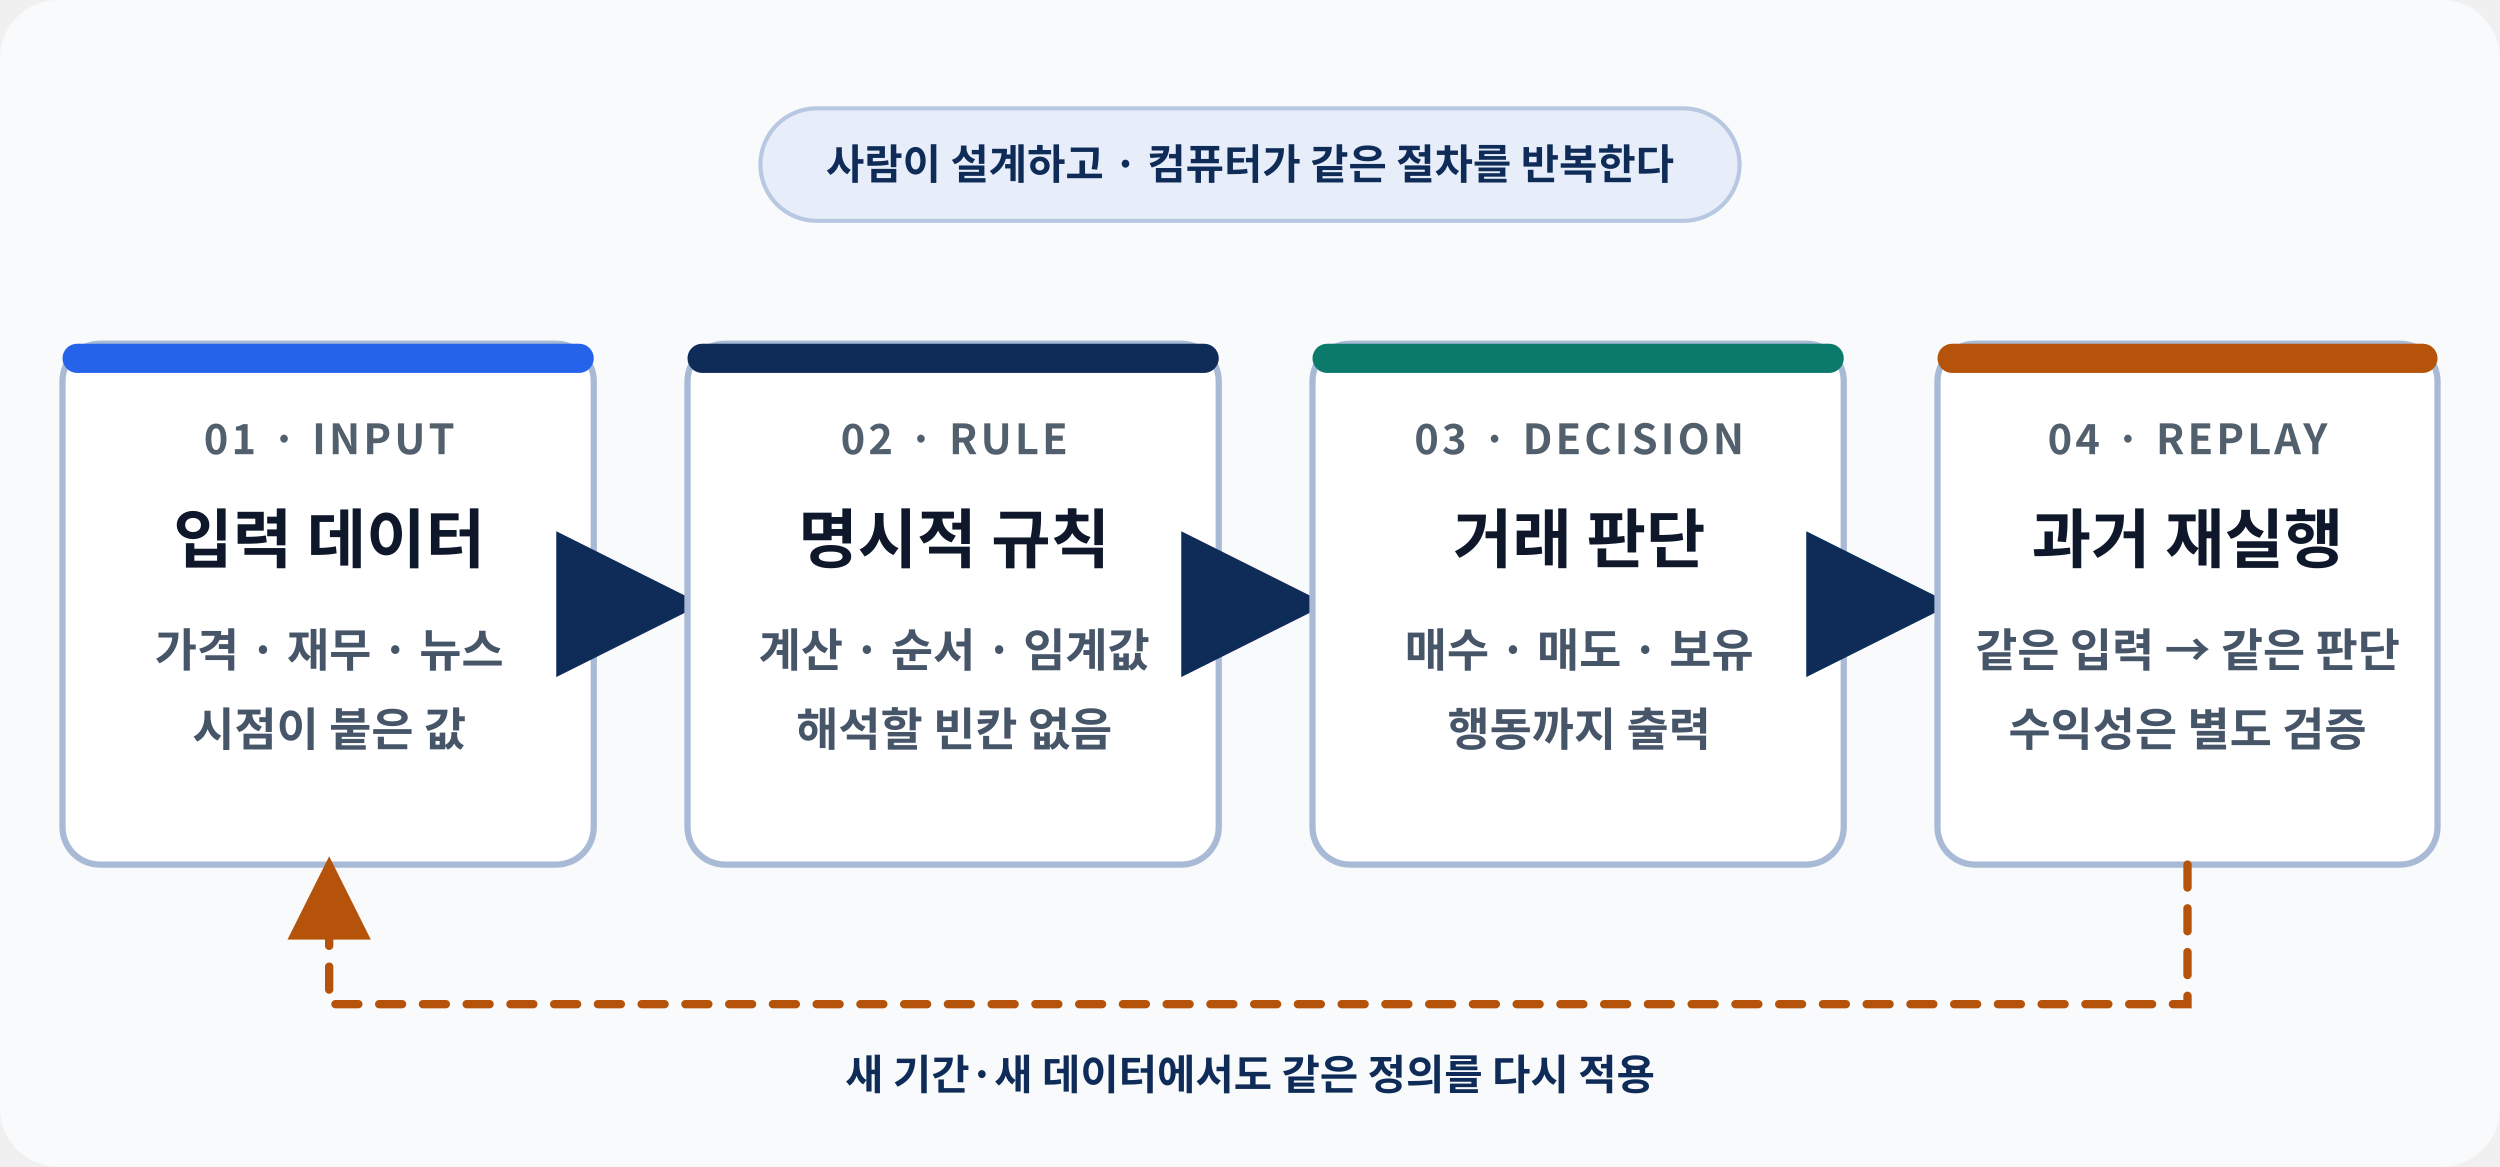
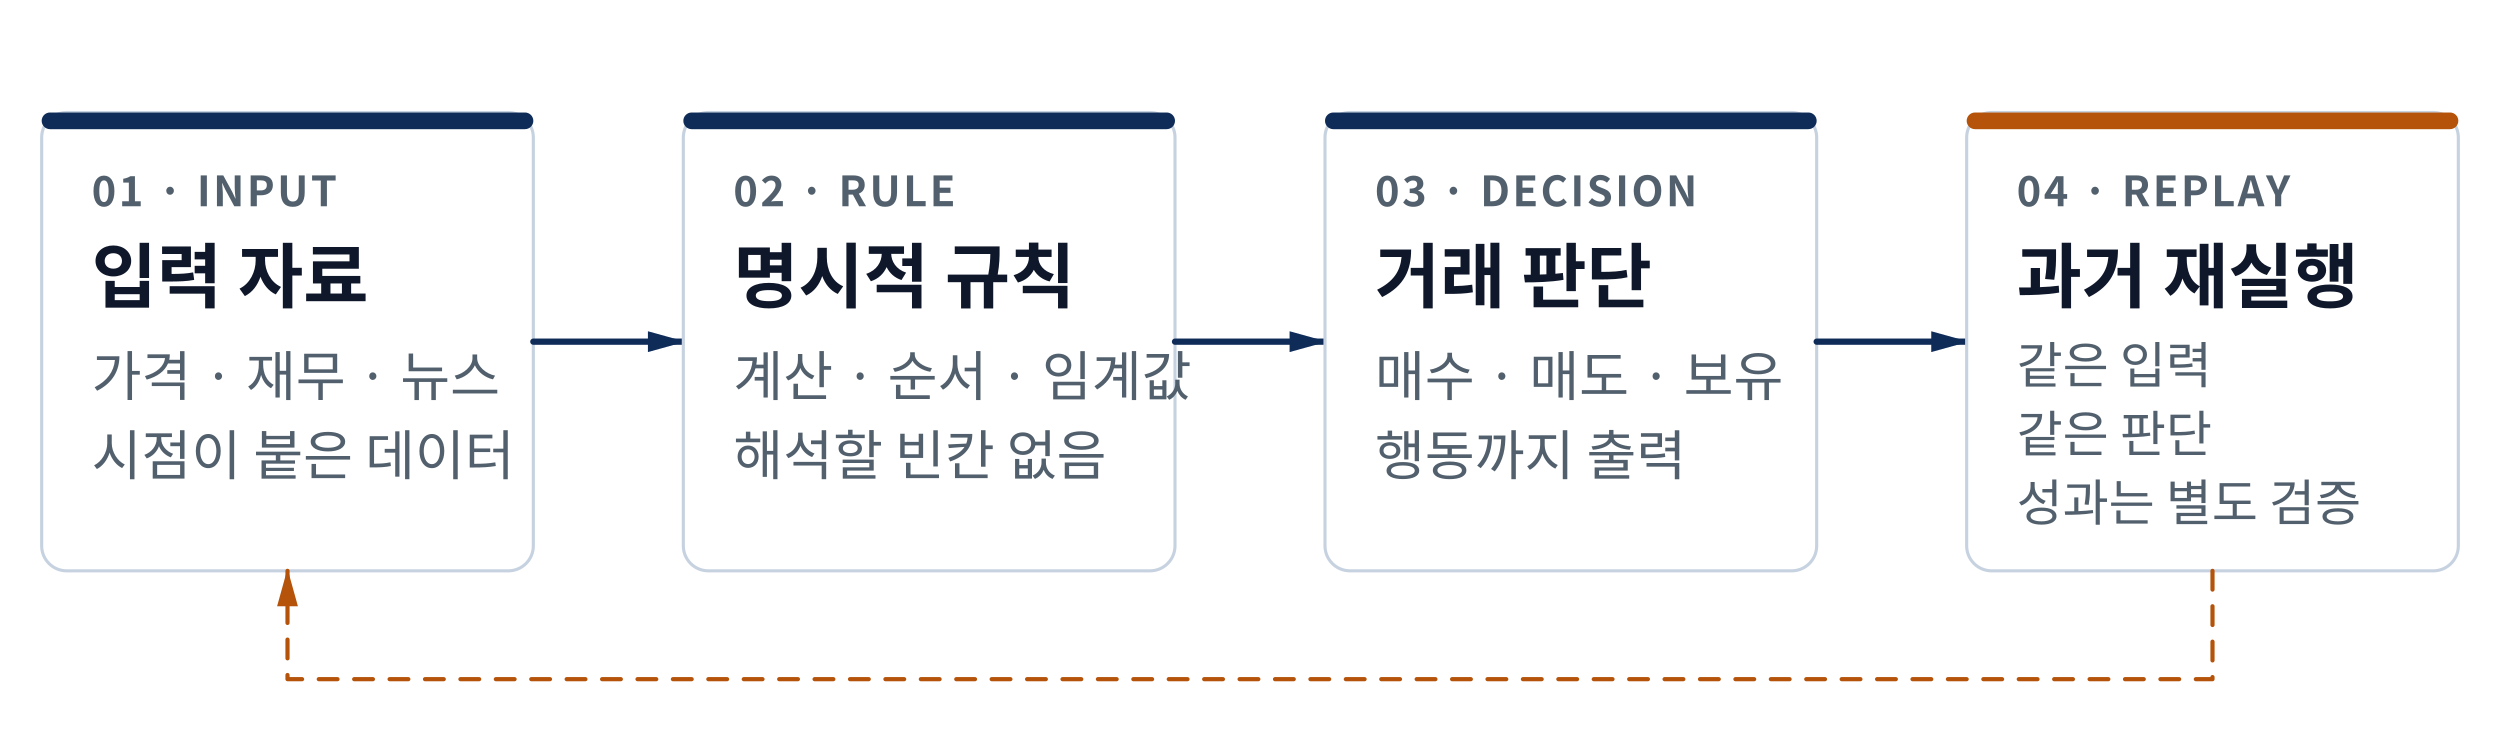
- <svg xmlns="http://www.w3.org/2000/svg" viewBox="0 0 1200 560" role="img" aria-labelledby="title desc">
+ <svg xmlns="http://www.w3.org/2000/svg" viewBox="0 0 1200 360" role="img" aria-labelledby="title desc">
  <defs>
-     <marker id="arrow" viewBox="0 0 12 12" refX="10" refY="6" markerWidth="12" markerHeight="12" orient="auto-start-reverse">
-       <path d="M1 1l10 5-10 5z" fill="#0F2C59" />
-     </marker>
-     <marker id="arrow-orange" viewBox="0 0 12 12" refX="10" refY="6" markerWidth="12" markerHeight="12" orient="auto-start-reverse">
-       <path d="M1 1l10 5-10 5z" fill="#B45309" />
+     <marker id="arrow" markerUnits="userSpaceOnUse" viewBox="0 0 18 10" refX="17" refY="5" markerWidth="18" markerHeight="10" orient="auto">
+       <path d="M0 0L18 5L0 10Z" fill="context-stroke" />
    </marker>
    <style>
-       text { font-family: 'Noto Sans CJK KR','Apple SD Gothic Neo','Malgun Gothic',sans-serif; fill:#0F172A; }
-       .step { font-size:20px; font-weight:800; letter-spacing:1.5px; fill:#52606D; }
-       .main { font-size:31px; font-weight:900; }
-       .detail { font-size:22px; font-weight:600; fill:#475569; }
-       .chip { font-size:20px; font-weight:800; fill:#0F2C59; }
+       text { font-family:"Noto Sans CJK KR","Noto Sans KR",sans-serif; fill:#0F172A; }
+       .eyebrow { font-size:20px; font-weight:700; letter-spacing:1.2px; fill:#52606D; }
+       .title { font-size:34px; font-weight:700; }
+       .body { font-size:26px; font-weight:400; fill:#52606D; }
+       .body-small { font-size:24px; font-weight:400; fill:#52606D; }
+       .card { fill:#FFFFFF; stroke:#C7D2E1; stroke-width:1.5; }
+       .flow { fill:none; stroke:#0F2C59; stroke-width:3; stroke-linecap:round; stroke-linejoin:round; marker-end:url(#arrow); }
+       .loop { fill:none; stroke:#B45309; stroke-width:2; stroke-dasharray:9 8; stroke-linecap:round; stroke-linejoin:round; marker-end:url(#arrow); }
    </style>
  </defs>
-   <rect width="1200" height="560" rx="28" fill="#F8FAFC" />
-   <rect x="365" y="52" width="470" height="54" rx="27" fill="#E7EEF9" stroke="#B8C8E2" stroke-width="2" />
-   <text x="600" y="86" text-anchor="middle" class="chip">사람이 설계하고 · 컴퓨터가 같은 절차를 반복한다</text>
+   <rect width="1200" height="360" fill="#FFFFFF" />
  <g>
-     <rect x="30" y="165" width="255" height="250" rx="18" fill="#FFFFFF" stroke="#A8BAD5" stroke-width="3" />
-     <rect x="30" y="165" width="255" height="14" rx="7" fill="#2563EB" />
-     <text x="158" y="218" text-anchor="middle" class="step">01 · INPUT</text>
-     <text x="158" y="270" text-anchor="middle" class="main">입력 데이터</text>
-     <text x="158" y="320" text-anchor="middle" class="detail">가격 · 재무 · 뉴스</text>
-     <text x="158" y="358" text-anchor="middle" class="detail">시점이 붙은 값</text>
+     <rect class="card" x="20" y="54" width="236" height="220" rx="12" />
+     <rect x="20" y="54" width="236" height="8" rx="4" fill="#0F2C59" />
+     <text class="eyebrow" x="44" y="99">01 · INPUT</text>
+     <text class="title" x="44" y="145">입력 자료</text>
+     <text class="body" x="44" y="190">가격 · 재무 · 뉴스</text>
+     <text class="body" x="44" y="228">시점이 붙은 데이터</text>
  </g>
-   <path d="M285 290H330" fill="none" stroke="#0F2C59" stroke-width="7" stroke-linecap="round" marker-end="url(#arrow)" />
+   <path class="flow" d="M256 164H328" />
  <g>
-     <rect x="330" y="165" width="255" height="250" rx="18" fill="#FFFFFF" stroke="#A8BAD5" stroke-width="3" />
-     <rect x="330" y="165" width="255" height="14" rx="7" fill="#0F2C59" />
-     <text x="458" y="218" text-anchor="middle" class="step">02 · RULE</text>
-     <text x="458" y="270" text-anchor="middle" class="main">명시적 규칙</text>
-     <text x="458" y="320" text-anchor="middle" class="detail">계산 · 순서 · 임계값</text>
-     <text x="458" y="358" text-anchor="middle" class="detail">해석할 빈칸 없음</text>
+     <rect class="card" x="328" y="54" width="236" height="220" rx="12" />
+     <rect x="328" y="54" width="236" height="8" rx="4" fill="#0F2C59" />
+     <text class="eyebrow" x="352" y="99">02 · RULE</text>
+     <text class="title" x="352" y="145">명시적 규칙</text>
+     <text class="body" x="352" y="190">계산 · 순서 · 임계값</text>
+     <text class="body" x="352" y="228">해석할 빈칸 없음</text>
  </g>
-   <path d="M585 290H630" fill="none" stroke="#0F2C59" stroke-width="7" stroke-linecap="round" marker-end="url(#arrow)" />
+   <path class="flow" d="M564 164H636" />
  <g>
-     <rect x="630" y="165" width="255" height="250" rx="18" fill="#FFFFFF" stroke="#A8BAD5" stroke-width="3" />
-     <rect x="630" y="165" width="255" height="14" rx="7" fill="#0B7A6A" />
-     <text x="758" y="218" text-anchor="middle" class="step">03 · DECISION</text>
-     <text x="758" y="270" text-anchor="middle" class="main">거래 판단</text>
-     <text x="758" y="320" text-anchor="middle" class="detail">매수 · 매도 · 보유</text>
-     <text x="758" y="358" text-anchor="middle" class="detail">행동까지 출력</text>
+     <rect class="card" x="636" y="54" width="236" height="220" rx="12" />
+     <rect x="636" y="54" width="236" height="8" rx="4" fill="#0F2C59" />
+     <text class="eyebrow" x="660" y="99">03 · DECISION</text>
+     <text class="title" x="660" y="145">거래 판단</text>
+     <text class="body" x="660" y="190">매수 · 매도 · 보유</text>
+     <text class="body" x="660" y="228">행동까지 출력</text>
  </g>
-   <path d="M885 290H930" fill="none" stroke="#0F2C59" stroke-width="7" stroke-linecap="round" marker-end="url(#arrow)" />
+   <path class="flow" d="M872 164H944" />
  <g>
-     <rect x="930" y="165" width="240" height="250" rx="18" fill="#FFFFFF" stroke="#A8BAD5" stroke-width="3" />
-     <rect x="930" y="165" width="240" height="14" rx="7" fill="#B45309" />
-     <text x="1050" y="218" text-anchor="middle" class="step">04 · REPLAY</text>
-     <text x="1050" y="270" text-anchor="middle" class="main">과거 재실행</text>
-     <text x="1050" y="320" text-anchor="middle" class="detail">같은 입력 → 같은 판단</text>
-     <text x="1050" y="358" text-anchor="middle" class="detail">수익성은 별도 검증</text>
+     <rect class="card" x="944" y="54" width="236" height="220" rx="12" />
+     <rect x="944" y="54" width="236" height="8" rx="4" fill="#B45309" />
+     <text class="eyebrow" x="968" y="99">04 · REPLAY</text>
+     <text class="title" x="968" y="145">과거 재실행</text>
+     <text class="body-small" x="968" y="184">같은 입력</text>
+     <text class="body-small" x="968" y="217">같은 판단</text>
+     <text class="body-small" x="968" y="250">성과는 별도 검증</text>
  </g>
-   <path d="M1050 415V482H158V415" fill="none" stroke="#B45309" stroke-width="4" stroke-dasharray="11 10" stroke-linecap="round" marker-end="url(#arrow-orange)" />
-   <text x="600" y="523" text-anchor="middle" class="chip" fill="#B45309">새 기간·새 데이터에서도 같은 정의를 다시 적용</text>
+   <path class="loop" d="M1062 274V326H138V274" />
</svg>
